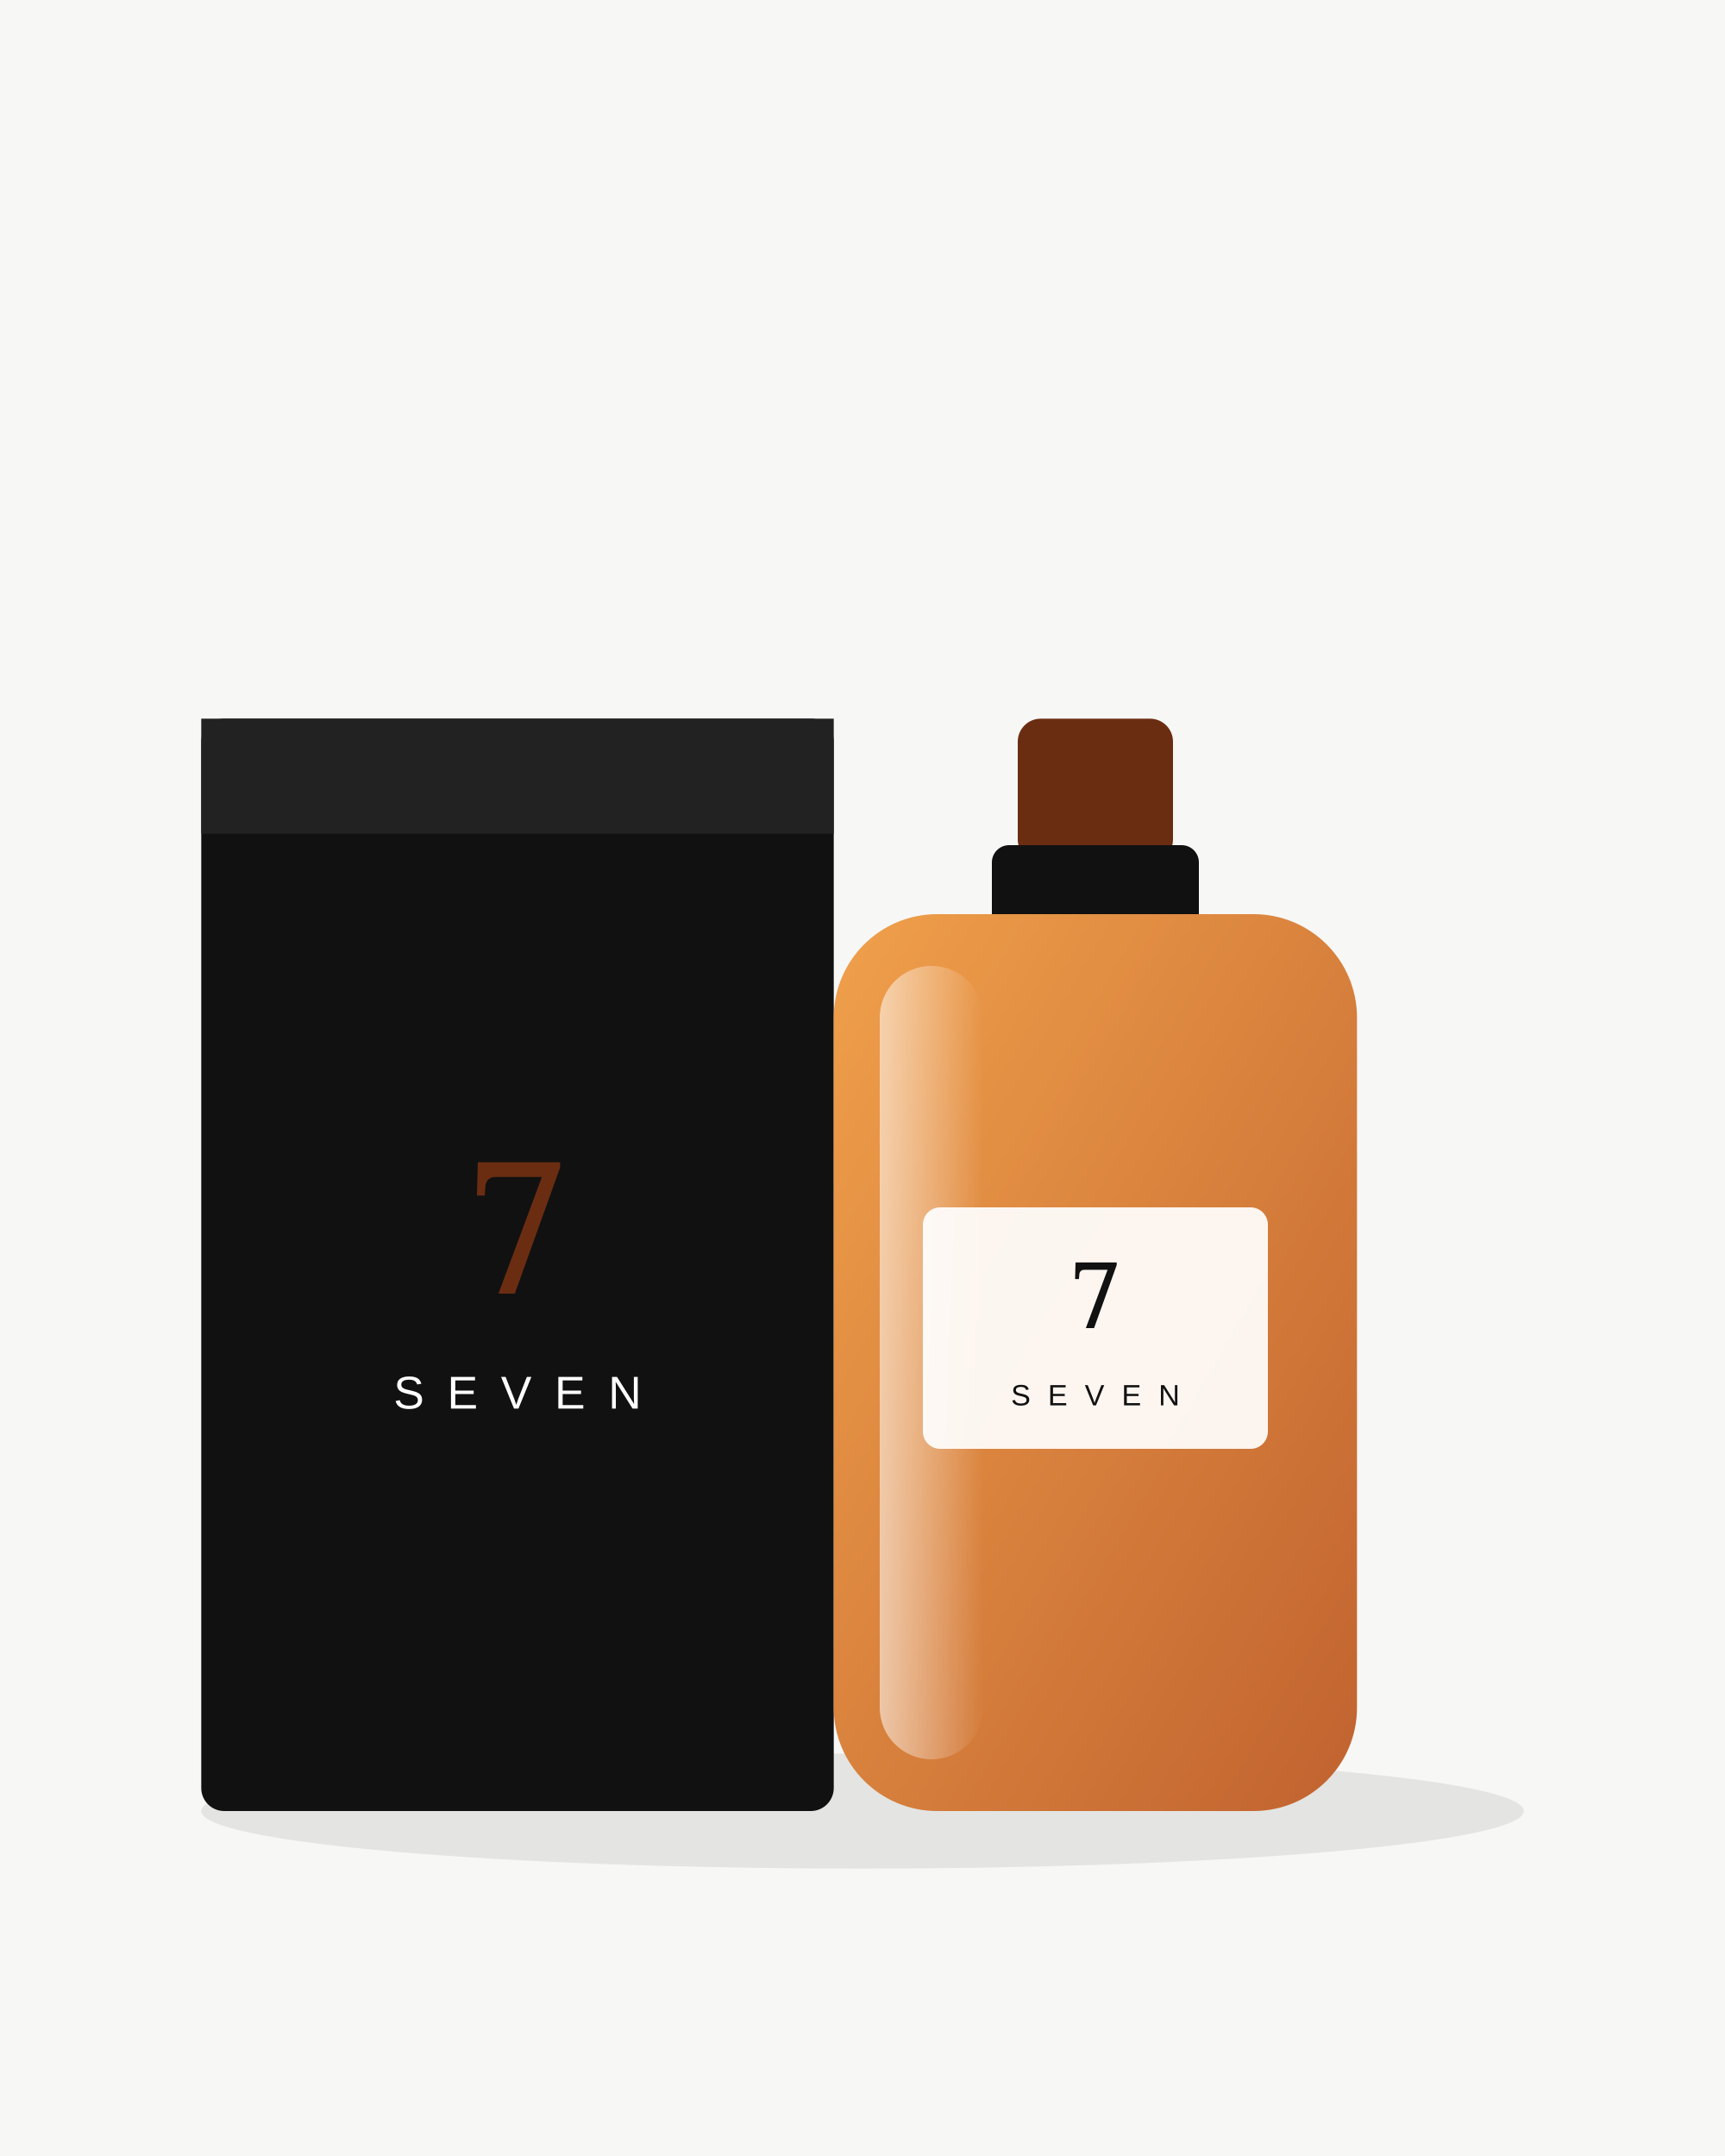
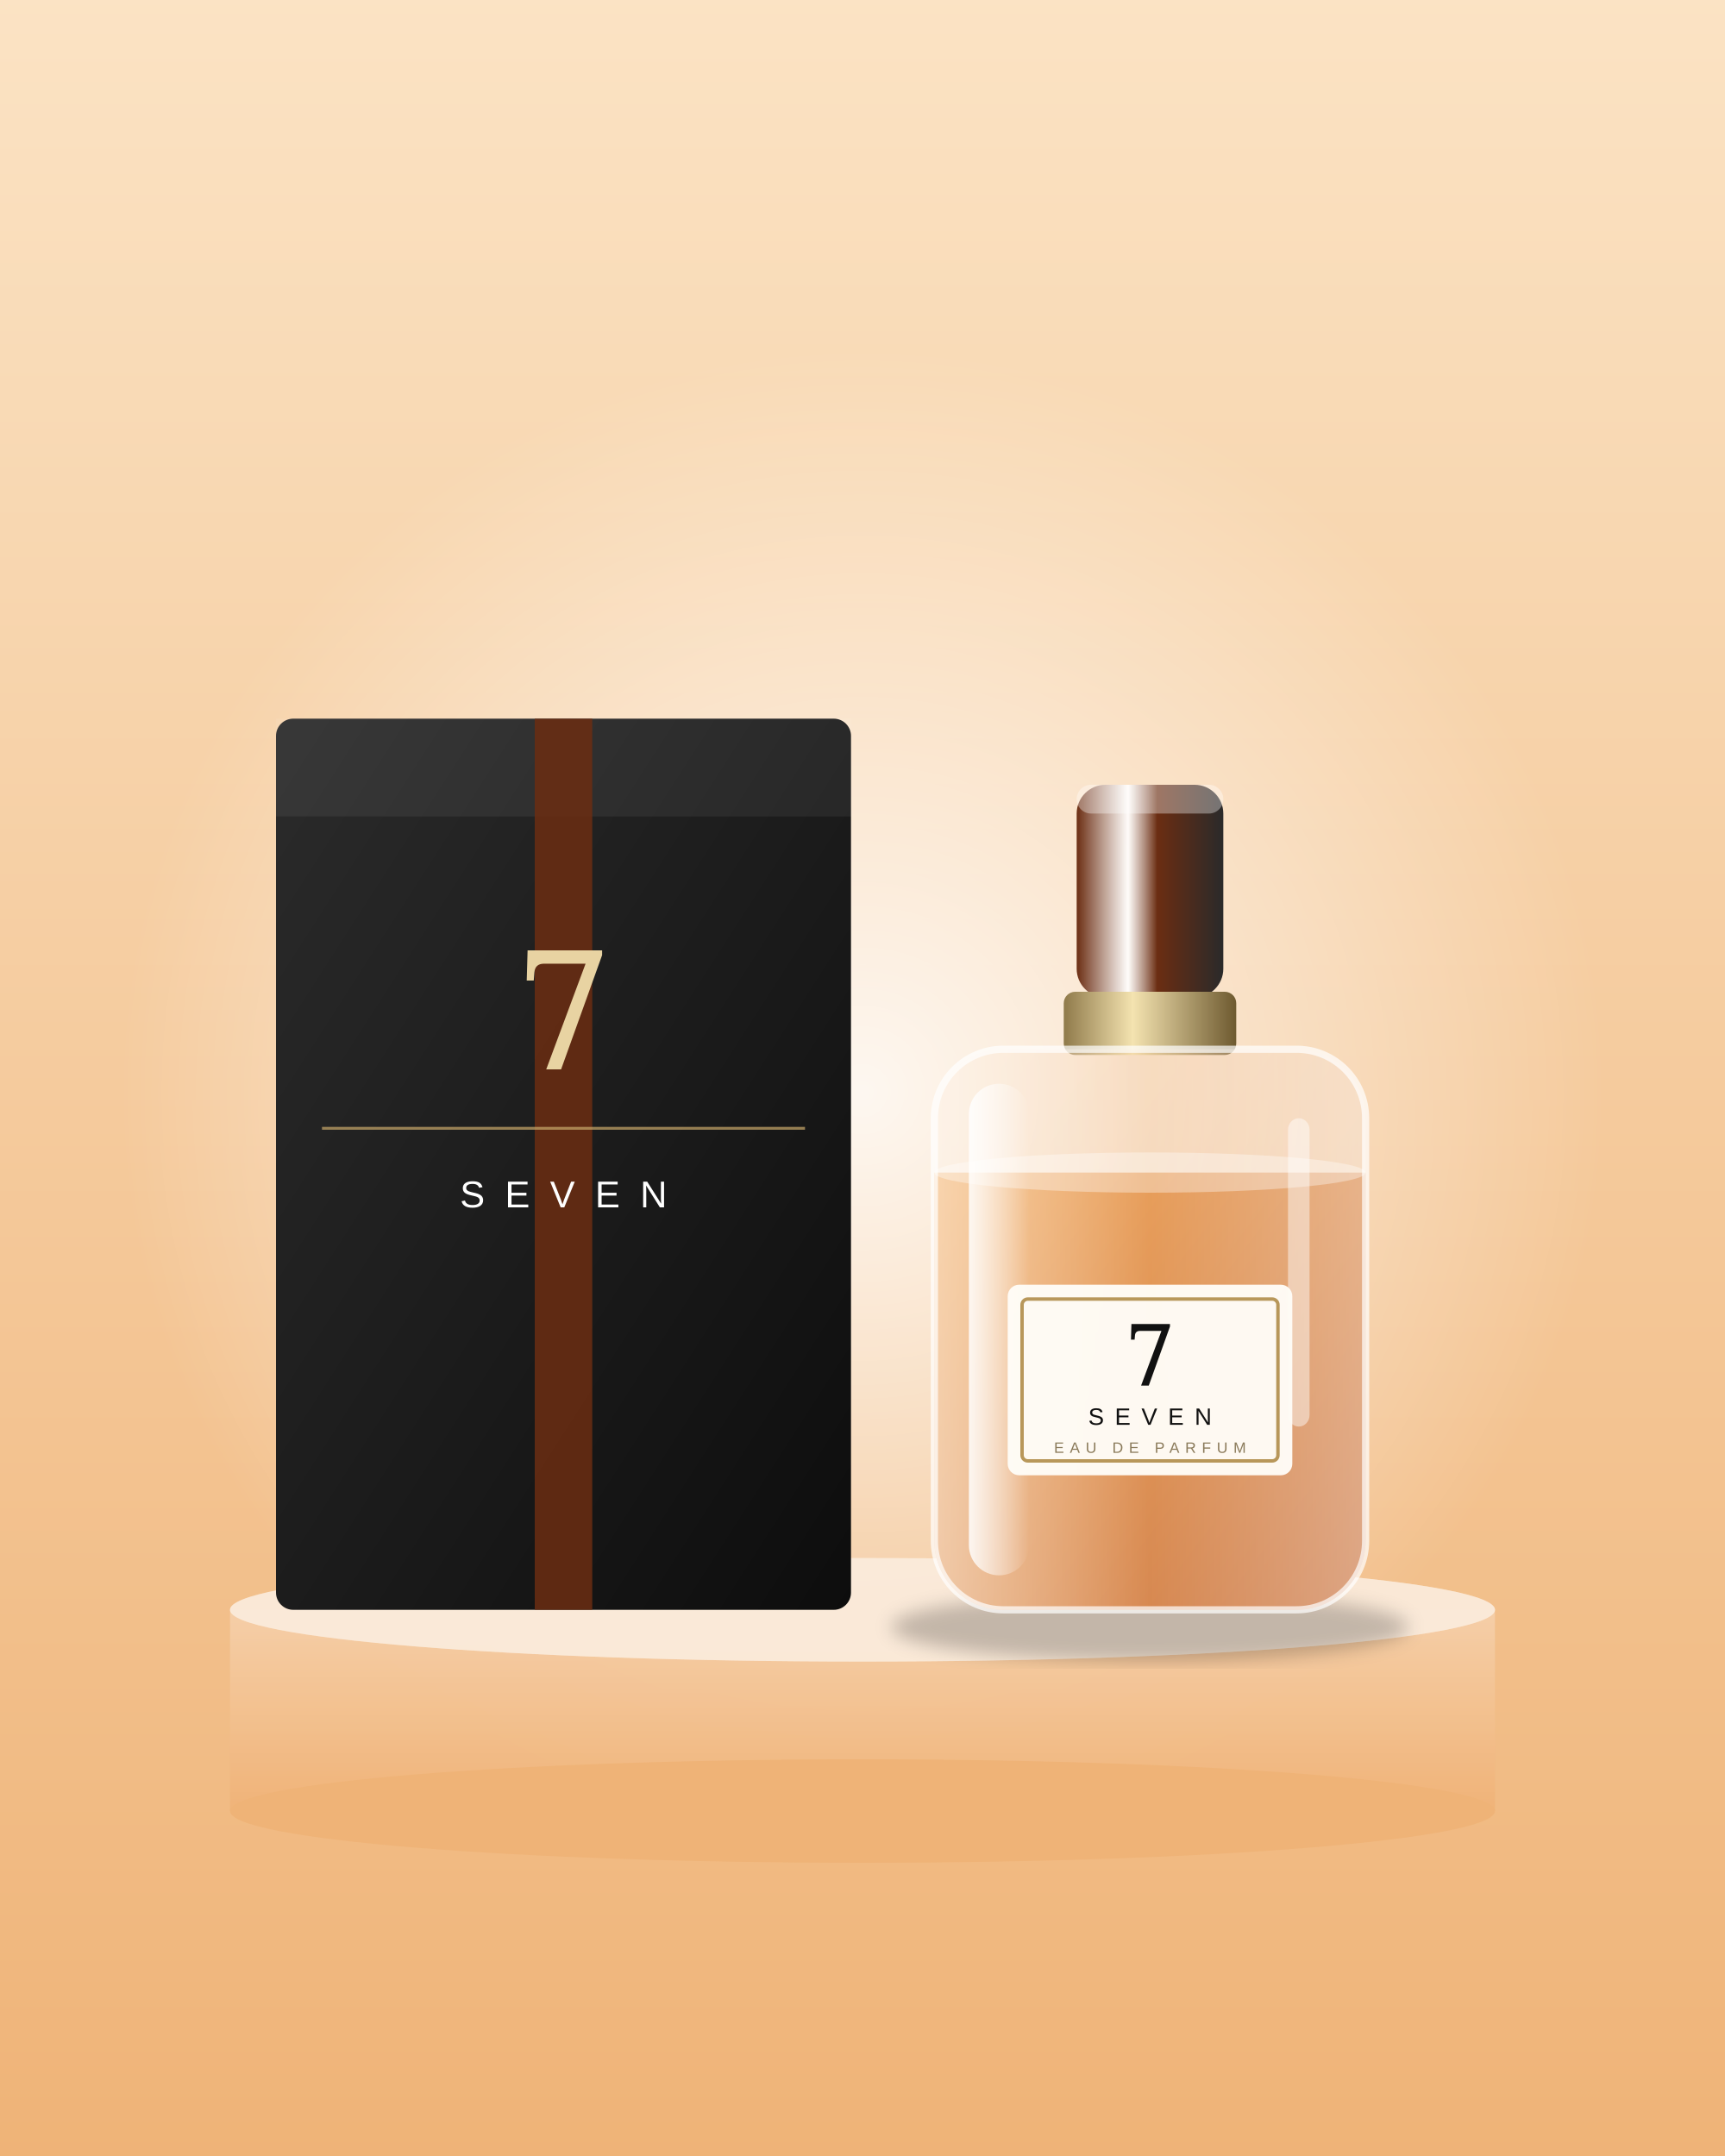
<svg xmlns="http://www.w3.org/2000/svg" viewBox="0 0 600 750">
  <defs>
-     <linearGradient id="g" x1="0" y1="0" x2="1" y2="1">
+     <linearGradient id="bg" x1="0" y1="0" x2="0" y2="1">
+       <stop offset="0" stop-color="#fbe3c4" />
+       <stop offset="1" stop-color="#efb377" />
+     </linearGradient>
+     <radialGradient id="glow" cx="50%" cy="50%" r="50%">
+       <stop offset="0" stop-color="#fff" stop-opacity="0.85" />
+       <stop offset="1" stop-color="#fff" stop-opacity="0" />
+     </radialGradient>
+     <linearGradient id="box" x1="0" y1="0" x2="1" y2="1">
+       <stop offset="0" stop-color="#2b2b2b" />
+       <stop offset="1" stop-color="#0d0d0d" />
+     </linearGradient>
+     <linearGradient id="glass" x1="0" y1="0" x2="1" y2="0">
+       <stop offset="0" stop-color="#fff" stop-opacity="0.55" />
+       <stop offset="0.5" stop-color="#fff" stop-opacity="0.12" />
+       <stop offset="1" stop-color="#fff" stop-opacity="0.4" />
+     </linearGradient>
+     <linearGradient id="liquid" x1="0" y1="0" x2="1" y2="1">
      <stop offset="0" stop-color="#f0a04b" />
      <stop offset="1" stop-color="#c0622f" />
    </linearGradient>
+     <linearGradient id="cap" x1="0" y1="0" x2="1" y2="0">
+       <stop offset="0" stop-color="#6b2d12" />
+       <stop offset="0.35" stop-color="#ffffff" stop-opacity="0.9" />
+       <stop offset="0.55" stop-color="#6b2d12" />
+       <stop offset="1" stop-color="#2a2a2a" />
+     </linearGradient>
+     <linearGradient id="collar" x1="0" y1="0" x2="1" y2="0">
+       <stop offset="0" stop-color="#8f7a4a" />
+       <stop offset="0.4" stop-color="#f4e3b0" />
+       <stop offset="1" stop-color="#6e5a30" />
+     </linearGradient>
    <linearGradient id="shine" x1="0" y1="0" x2="1" y2="0">
-       <stop offset="0" stop-color="#fff" stop-opacity="0.55" />
+       <stop offset="0" stop-color="#fff" stop-opacity="0.85" />
      <stop offset="1" stop-color="#fff" stop-opacity="0" />
    </linearGradient>
+     <linearGradient id="fade" x1="0" y1="0" x2="0" y2="1">
+       <stop offset="0" stop-color="#fff" stop-opacity="0.35" />
+       <stop offset="1" stop-color="#fff" stop-opacity="0" />
+     </linearGradient>
+     <filter id="soft">
+       <feGaussianBlur stdDeviation="3" />
+     </filter>
+     <filter id="blur18">
+       <feGaussianBlur stdDeviation="18" />
+     </filter>
  </defs>
-   <rect width="600" height="750" fill="#f7f7f5" />
-   <ellipse cx="300" cy="630" rx="230" ry="20" fill="#000" opacity="0.08" />
-   <rect x="70" y="250" width="220" height="380" rx="8" fill="#111" />
-   <rect x="70" y="250" width="220" height="40" fill="#222" />
-   <text x="180" y="450" font-family="Georgia, serif" font-size="64" text-anchor="middle" fill="#6b2d12">7</text>
-   <text x="180" y="490" font-family="Arial, sans-serif" font-size="16" letter-spacing="8" text-anchor="middle" fill="#fff">SEVEN</text>
-   <rect x="354" y="250" width="54" height="50" rx="8" fill="#6b2d12" />
-   <rect x="345" y="294" width="72" height="30" rx="6" fill="#111" />
-   <rect x="290" y="318" width="182" height="312" rx="36" fill="url(#g)" />
-   <rect x="306" y="336" width="36" height="276" rx="18" fill="url(#shine)" />
-   <rect x="321" y="420" width="120" height="84" rx="6" fill="#fff" opacity="0.92" />
-   <text x="381" y="462" font-family="Georgia, serif" font-size="32" text-anchor="middle" fill="#111">7</text>
-   <text x="381" y="488.88" font-family="Arial, sans-serif" font-size="10.24" letter-spacing="6" text-anchor="middle" fill="#111">SEVEN</text>
+   <rect width="600" height="750" fill="url(#bg)" />
+   <circle cx="300" cy="380" r="260" fill="url(#glow)" />
+   <rect x="80" y="560" width="440" height="70" fill="#efb377" opacity="0.9" />
+   <rect x="80" y="560" width="440" height="70" fill="url(#fade)" />
+   <ellipse cx="300" cy="630" rx="220" ry="18" fill="#efb377" />
+   <ellipse cx="300" cy="560" rx="220" ry="18" fill="#fff" opacity="0.92" />
+   <ellipse cx="300" cy="560" rx="220" ry="18" fill="#efb377" opacity="0.25" />
+   <rect x="96" y="250" width="200" height="310" rx="6" fill="url(#box)" />
+   <rect x="96" y="250" width="200" height="34" fill="#fff" opacity="0.06" />
+   <rect x="186" y="250" width="20" height="310" fill="#6b2d12" opacity="0.85" />
+   <rect x="112" y="392" width="168" height="1" fill="#c9a86a" opacity="0.7" />
+   <text x="196" y="372" font-family="Georgia, serif" font-size="58" text-anchor="middle" fill="#e8d3a2">7</text>
+   <text x="196" y="420" font-family="Arial, sans-serif" font-size="13" letter-spacing="7" text-anchor="middle" fill="#fff">SEVEN</text>
+   <ellipse cx="400" cy="566" rx="90" ry="12" fill="#000" opacity="0.22" filter="url(#soft)" />
+   <rect x="374.5" y="273" width="51" height="74" rx="10" fill="url(#cap)" />
+   <rect x="374.5" y="273" width="51" height="10" rx="5" fill="#fff" opacity="0.35" />
+   <rect x="370" y="345" width="60" height="22" rx="4" fill="url(#collar)" />
+   <rect x="325" y="365" width="150" height="195" rx="24" fill="url(#liquid)" opacity="0.18" />
+   <clipPath id="body">
+     <rect x="325" y="365" width="150" height="195" rx="24" />
+   </clipPath>
+   <g clip-path="url(#body)">
+     <rect x="325" y="407.9" width="150" height="195" fill="url(#liquid)" />
+     <ellipse cx="400" cy="407.9" rx="75" ry="7" fill="#fff" opacity="0.35" />
+     <rect x="325" y="365" width="150" height="195" fill="url(#glass)" />
+     <rect x="337" y="377" width="21" height="171" rx="10.5" fill="url(#shine)" />
+     <rect x="448" y="389" width="7.5" height="107.25" rx="4" fill="#fff" opacity="0.45" />
+   </g>
+   <rect x="325" y="365" width="150" height="195" rx="24" fill="none" stroke="#fff" stroke-opacity="0.7" stroke-width="2.5" />
+   <rect x="350.5" y="446.9" width="99" height="66.3" rx="4" fill="#fffdf8" opacity="0.96" />
+   <rect x="355.5" y="451.9" width="89" height="56.3" rx="2" fill="none" stroke="#b8975a" stroke-width="1.2" />
+   <text x="400" y="482" font-family="Georgia, serif" font-size="30" text-anchor="middle" fill="#111">7</text>
+   <text x="400" y="495.65" font-family="Arial, sans-serif" font-size="8.25" letter-spacing="3.75" text-anchor="middle" fill="#111">SEVEN</text>
+   <text x="400" y="505.4" font-family="Arial, sans-serif" font-size="5.25" letter-spacing="2" text-anchor="middle" fill="#8a7a5a">EAU DE PARFUM</text>
</svg>
